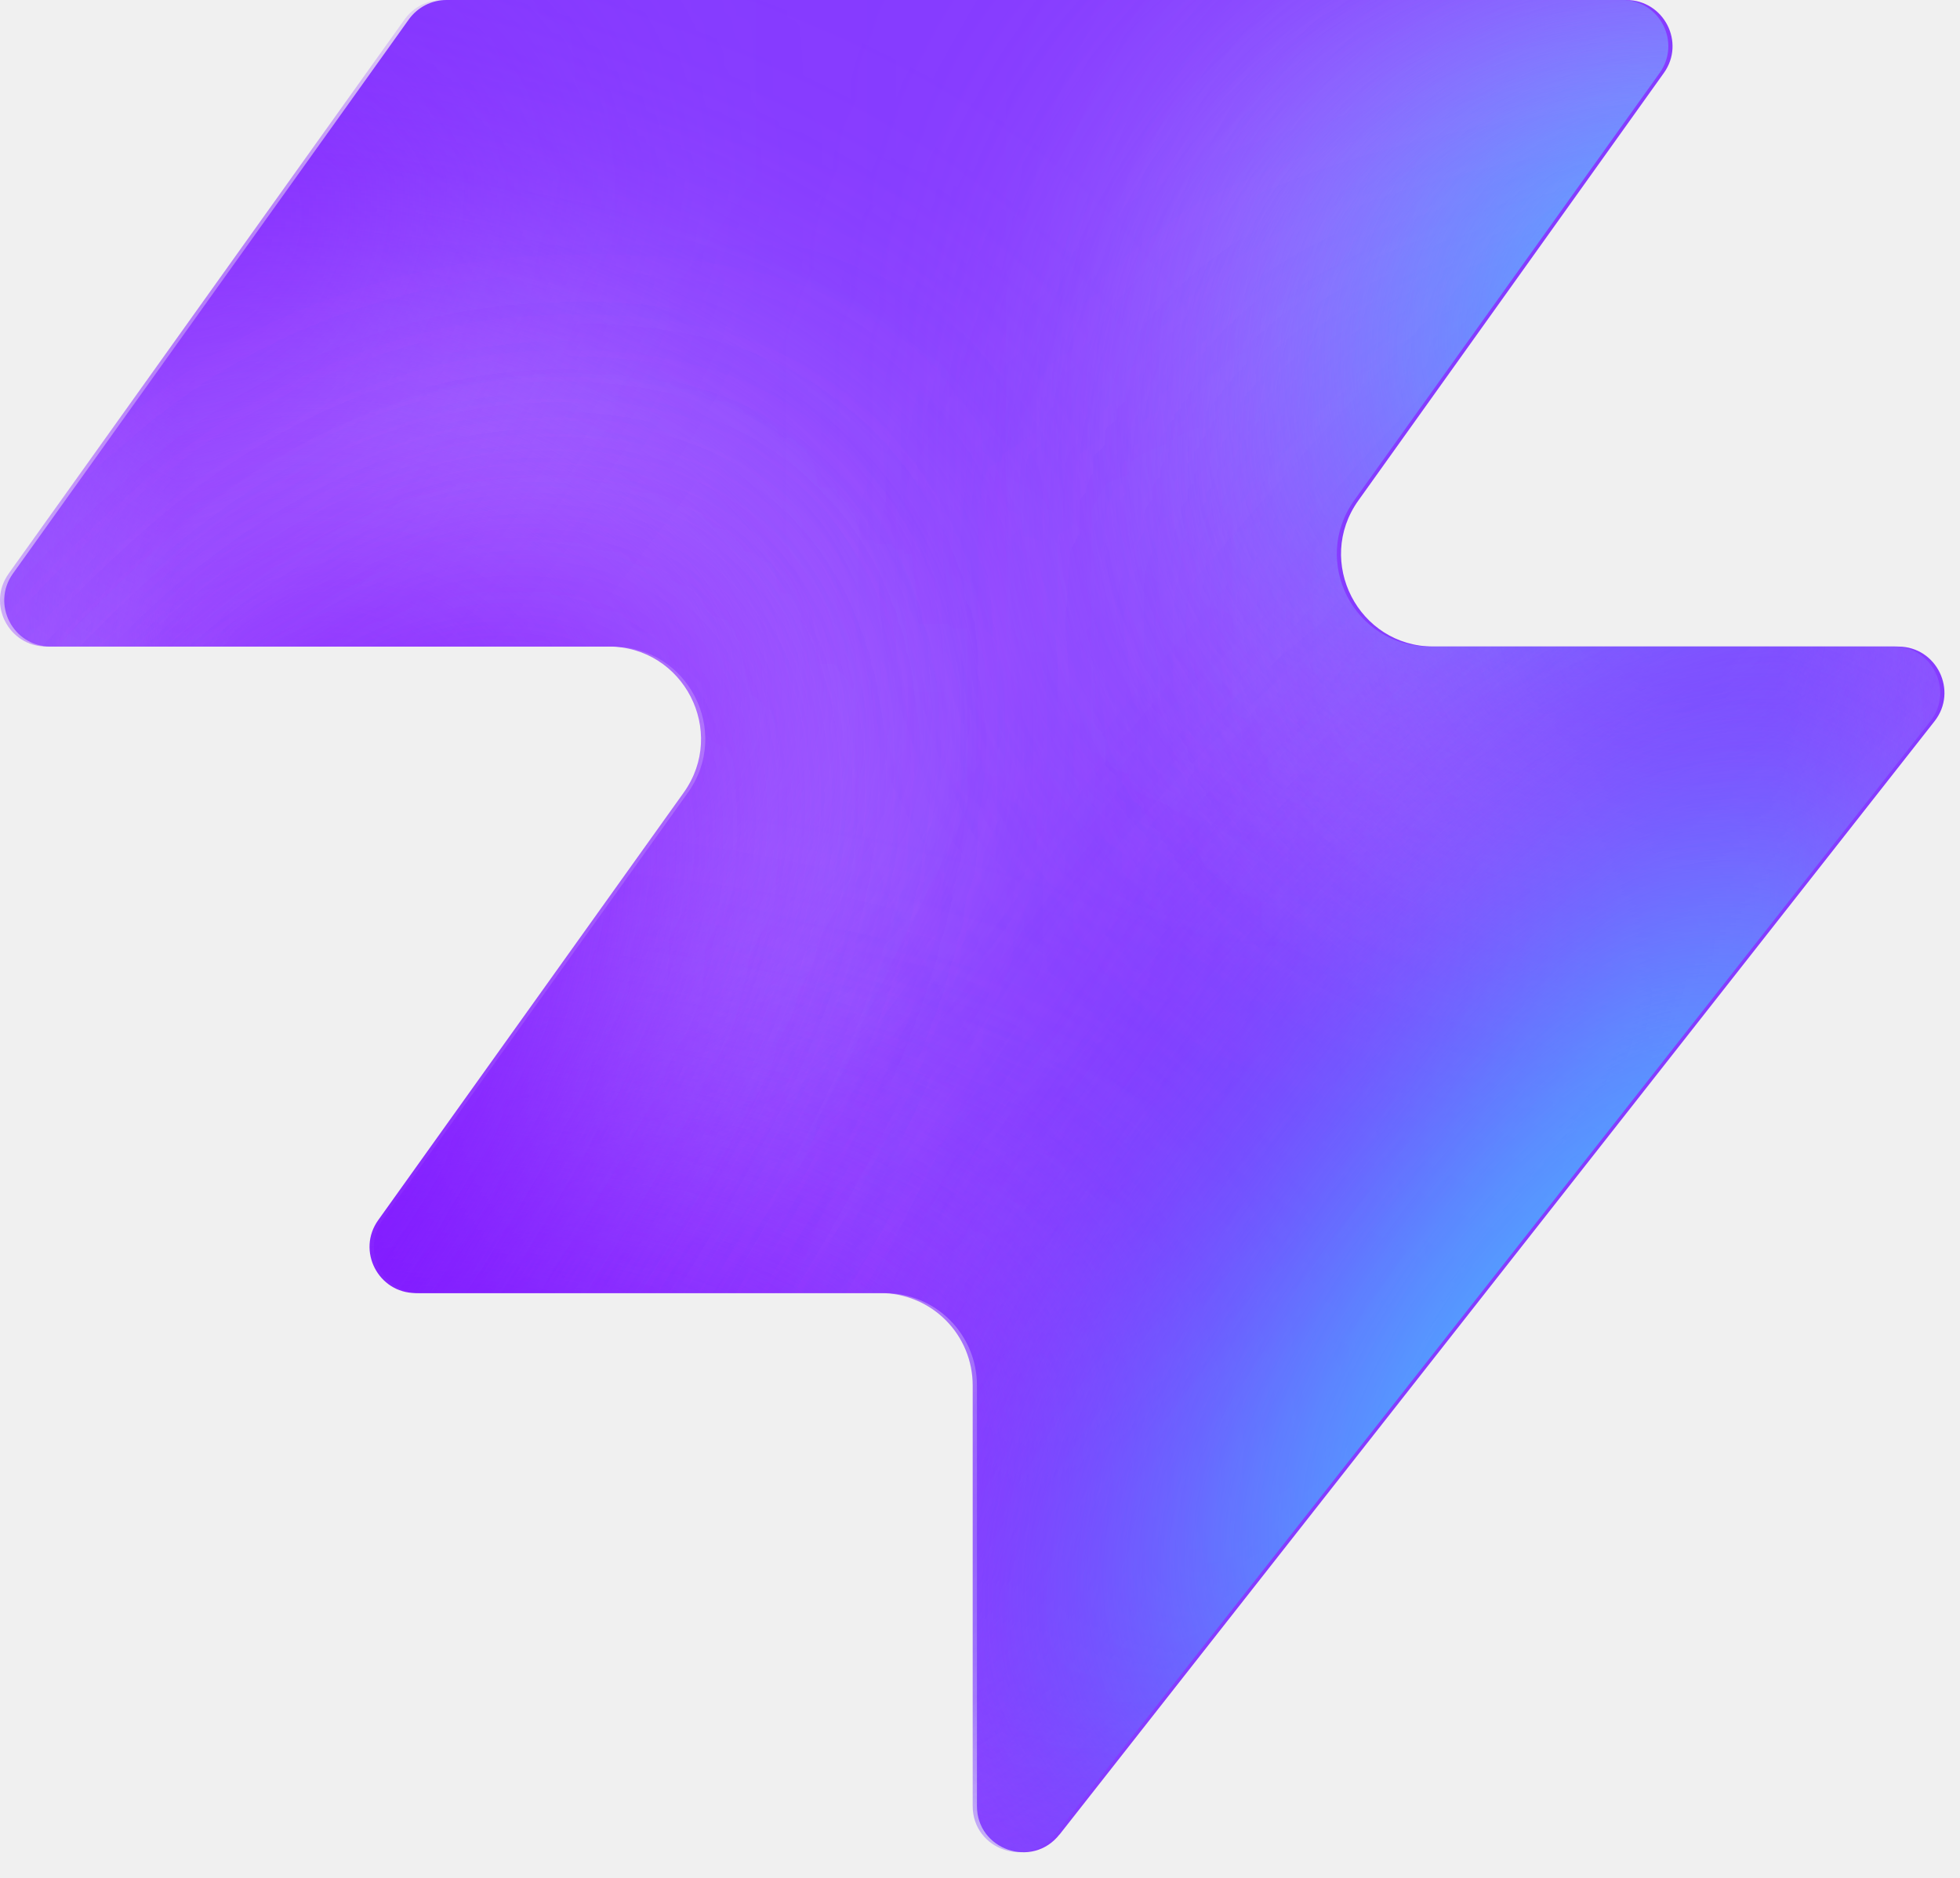
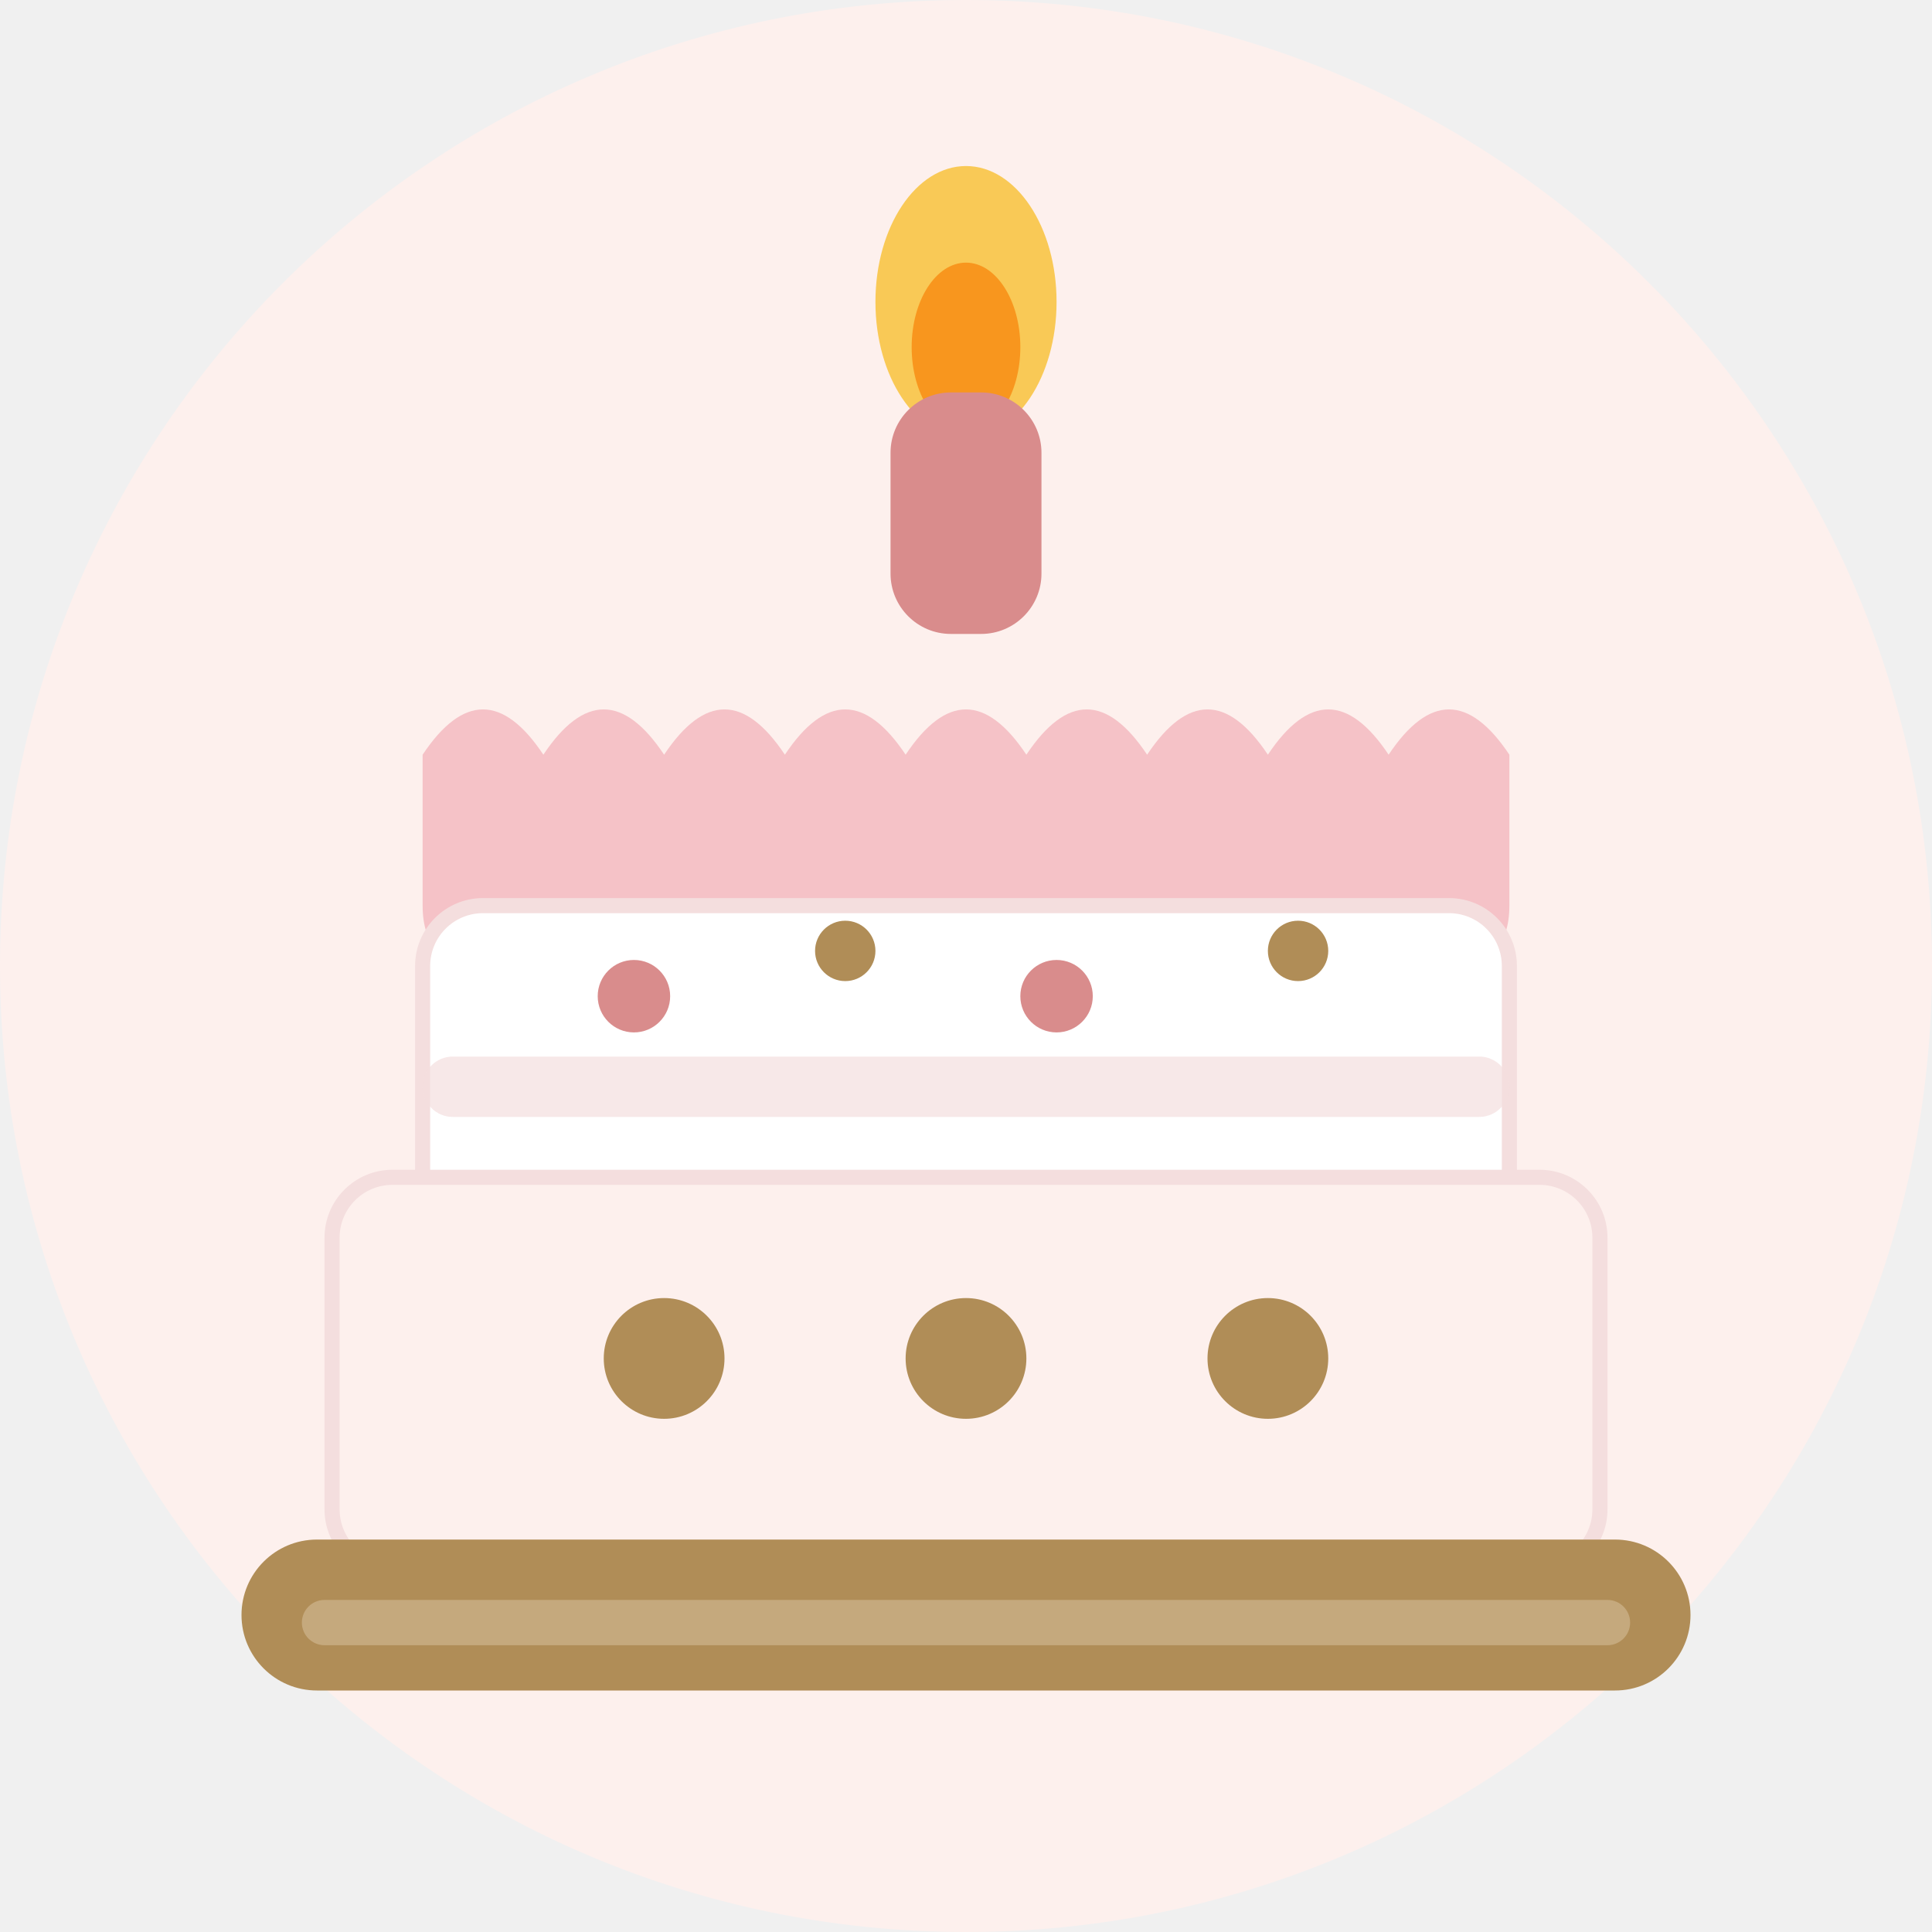
- <svg xmlns="http://www.w3.org/2000/svg" width="48" height="46" fill="none" viewBox="0 0 48 46">
-   <path fill="#863bff" d="M25.946 44.938c-.664.845-2.021.375-2.021-.698V33.937a2.26 2.26 0 0 0-2.262-2.262H10.287c-.92 0-1.456-1.04-.92-1.788l7.48-10.471c1.07-1.497 0-3.578-1.842-3.578H1.237c-.92 0-1.456-1.04-.92-1.788L10.013.474c.214-.297.556-.474.92-.474h28.894c.92 0 1.456 1.04.92 1.788l-7.48 10.471c-1.07 1.498 0 3.579 1.842 3.579h11.377c.943 0 1.473 1.088.89 1.83L25.947 44.94z" style="fill:#863bff;fill:color(display-p3 .525 .23 1);fill-opacity:1" />
-   <mask id="a" width="48" height="46" x="0" y="0" maskUnits="userSpaceOnUse" style="mask-type:alpha">
-     <path fill="#000" d="M25.842 44.938c-.664.844-2.021.375-2.021-.698V33.937a2.26 2.26 0 0 0-2.262-2.262H10.183c-.92 0-1.456-1.04-.92-1.788l7.48-10.471c1.07-1.498 0-3.579-1.842-3.579H1.133c-.92 0-1.456-1.04-.92-1.787L9.91.473c.214-.297.556-.474.92-.474h28.894c.92 0 1.456 1.04.92 1.788l-7.48 10.471c-1.07 1.498 0 3.578 1.842 3.578h11.377c.943 0 1.473 1.088.89 1.832L25.843 44.94z" style="fill:#000;fill-opacity:1" />
-   </mask>
-   <g mask="url(#a)">
-     <g filter="url(#b)">
-       <ellipse cx="5.508" cy="14.704" fill="#ede6ff" rx="5.508" ry="14.704" style="fill:#ede6ff;fill:color(display-p3 .927 .903 1);fill-opacity:1" transform="matrix(.00324 1 1 -.00324 -4.47 31.516)" />
-     </g>
-     <g filter="url(#c)">
-       <ellipse cx="10.399" cy="29.851" fill="#ede6ff" rx="10.399" ry="29.851" style="fill:#ede6ff;fill:color(display-p3 .927 .903 1);fill-opacity:1" transform="matrix(.00324 1 1 -.00324 -39.328 7.883)" />
-     </g>
-     <g filter="url(#d)">
-       <ellipse cx="5.508" cy="30.487" fill="#7e14ff" rx="5.508" ry="30.487" style="fill:#7e14ff;fill:color(display-p3 .492 .077 1);fill-opacity:1" transform="rotate(89.814 -25.913 -14.639)scale(1 -1)" />
-     </g>
-     <g filter="url(#e)">
-       <ellipse cx="5.508" cy="30.599" fill="#7e14ff" rx="5.508" ry="30.599" style="fill:#7e14ff;fill:color(display-p3 .492 .077 1);fill-opacity:1" transform="rotate(89.814 -32.644 -3.334)scale(1 -1)" />
-     </g>
-     <g filter="url(#f)">
-       <ellipse cx="5.508" cy="30.599" fill="#7e14ff" rx="5.508" ry="30.599" style="fill:#7e14ff;fill:color(display-p3 .492 .077 1);fill-opacity:1" transform="matrix(.00324 1 1 -.00324 -34.34 30.47)" />
-     </g>
-     <g filter="url(#g)">
-       <ellipse cx="14.072" cy="22.078" fill="#ede6ff" rx="14.072" ry="22.078" style="fill:#ede6ff;fill:color(display-p3 .927 .903 1);fill-opacity:1" transform="rotate(93.35 24.506 48.493)scale(-1 1)" />
-     </g>
-     <g filter="url(#h)">
-       <ellipse cx="3.47" cy="21.501" fill="#7e14ff" rx="3.47" ry="21.501" style="fill:#7e14ff;fill:color(display-p3 .492 .077 1);fill-opacity:1" transform="rotate(89.009 28.708 47.59)scale(-1 1)" />
-     </g>
-     <g filter="url(#i)">
-       <ellipse cx="3.47" cy="21.501" fill="#7e14ff" rx="3.47" ry="21.501" style="fill:#7e14ff;fill:color(display-p3 .492 .077 1);fill-opacity:1" transform="rotate(89.009 28.708 47.59)scale(-1 1)" />
-     </g>
-     <g filter="url(#j)">
-       <ellipse cx=".387" cy="8.972" fill="#7e14ff" rx="4.407" ry="29.108" style="fill:#7e14ff;fill:color(display-p3 .492 .077 1);fill-opacity:1" transform="rotate(39.51 .387 8.972)" />
-     </g>
-     <g filter="url(#k)">
-       <ellipse cx="47.523" cy="-6.092" fill="#7e14ff" rx="4.407" ry="29.108" style="fill:#7e14ff;fill:color(display-p3 .492 .077 1);fill-opacity:1" transform="rotate(37.892 47.523 -6.092)" />
-     </g>
-     <g filter="url(#l)">
-       <ellipse cx="41.412" cy="6.333" fill="#47bfff" rx="5.971" ry="9.665" style="fill:#47bfff;fill:color(display-p3 .28 .748 1);fill-opacity:1" transform="rotate(37.892 41.412 6.333)" />
-     </g>
-     <g filter="url(#m)">
-       <ellipse cx="-1.879" cy="38.332" fill="#7e14ff" rx="4.407" ry="29.108" style="fill:#7e14ff;fill:color(display-p3 .492 .077 1);fill-opacity:1" transform="rotate(37.892 -1.88 38.332)" />
-     </g>
-     <g filter="url(#n)">
-       <ellipse cx="-1.879" cy="38.332" fill="#7e14ff" rx="4.407" ry="29.108" style="fill:#7e14ff;fill:color(display-p3 .492 .077 1);fill-opacity:1" transform="rotate(37.892 -1.88 38.332)" />
-     </g>
-     <g filter="url(#o)">
-       <ellipse cx="35.651" cy="29.907" fill="#7e14ff" rx="4.407" ry="29.108" style="fill:#7e14ff;fill:color(display-p3 .492 .077 1);fill-opacity:1" transform="rotate(37.892 35.651 29.907)" />
-     </g>
-     <g filter="url(#p)">
-       <ellipse cx="38.418" cy="32.4" fill="#47bfff" rx="5.971" ry="15.297" style="fill:#47bfff;fill:color(display-p3 .28 .748 1);fill-opacity:1" transform="rotate(37.892 38.418 32.4)" />
-     </g>
-   </g>
-   <defs>
-     <filter id="b" width="60.045" height="41.654" x="-19.77" y="16.149" color-interpolation-filters="sRGB" filterUnits="userSpaceOnUse">
-       <feFlood flood-opacity="0" result="BackgroundImageFix" />
-       <feBlend in="SourceGraphic" in2="BackgroundImageFix" result="shape" />
-       <feGaussianBlur result="effect1_foregroundBlur_2002_17158" stdDeviation="7.659" />
-     </filter>
-     <filter id="c" width="90.34" height="51.437" x="-54.613" y="-7.533" color-interpolation-filters="sRGB" filterUnits="userSpaceOnUse">
-       <feFlood flood-opacity="0" result="BackgroundImageFix" />
-       <feBlend in="SourceGraphic" in2="BackgroundImageFix" result="shape" />
-       <feGaussianBlur result="effect1_foregroundBlur_2002_17158" stdDeviation="7.659" />
-     </filter>
-     <filter id="d" width="79.355" height="29.4" x="-49.64" y="2.03" color-interpolation-filters="sRGB" filterUnits="userSpaceOnUse">
-       <feFlood flood-opacity="0" result="BackgroundImageFix" />
-       <feBlend in="SourceGraphic" in2="BackgroundImageFix" result="shape" />
-       <feGaussianBlur result="effect1_foregroundBlur_2002_17158" stdDeviation="4.596" />
-     </filter>
-     <filter id="e" width="79.579" height="29.4" x="-45.045" y="20.029" color-interpolation-filters="sRGB" filterUnits="userSpaceOnUse">
-       <feFlood flood-opacity="0" result="BackgroundImageFix" />
-       <feBlend in="SourceGraphic" in2="BackgroundImageFix" result="shape" />
-       <feGaussianBlur result="effect1_foregroundBlur_2002_17158" stdDeviation="4.596" />
-     </filter>
-     <filter id="f" width="79.579" height="29.4" x="-43.513" y="21.178" color-interpolation-filters="sRGB" filterUnits="userSpaceOnUse">
-       <feFlood flood-opacity="0" result="BackgroundImageFix" />
-       <feBlend in="SourceGraphic" in2="BackgroundImageFix" result="shape" />
-       <feGaussianBlur result="effect1_foregroundBlur_2002_17158" stdDeviation="4.596" />
-     </filter>
-     <filter id="g" width="74.749" height="58.852" x="15.756" y="-17.901" color-interpolation-filters="sRGB" filterUnits="userSpaceOnUse">
-       <feFlood flood-opacity="0" result="BackgroundImageFix" />
-       <feBlend in="SourceGraphic" in2="BackgroundImageFix" result="shape" />
-       <feGaussianBlur result="effect1_foregroundBlur_2002_17158" stdDeviation="7.659" />
-     </filter>
-     <filter id="h" width="61.377" height="25.362" x="23.548" y="2.284" color-interpolation-filters="sRGB" filterUnits="userSpaceOnUse">
-       <feFlood flood-opacity="0" result="BackgroundImageFix" />
-       <feBlend in="SourceGraphic" in2="BackgroundImageFix" result="shape" />
-       <feGaussianBlur result="effect1_foregroundBlur_2002_17158" stdDeviation="4.596" />
-     </filter>
-     <filter id="i" width="61.377" height="25.362" x="23.548" y="2.284" color-interpolation-filters="sRGB" filterUnits="userSpaceOnUse">
-       <feFlood flood-opacity="0" result="BackgroundImageFix" />
-       <feBlend in="SourceGraphic" in2="BackgroundImageFix" result="shape" />
-       <feGaussianBlur result="effect1_foregroundBlur_2002_17158" stdDeviation="4.596" />
-     </filter>
-     <filter id="j" width="56.045" height="63.649" x="-27.636" y="-22.853" color-interpolation-filters="sRGB" filterUnits="userSpaceOnUse">
-       <feFlood flood-opacity="0" result="BackgroundImageFix" />
-       <feBlend in="SourceGraphic" in2="BackgroundImageFix" result="shape" />
-       <feGaussianBlur result="effect1_foregroundBlur_2002_17158" stdDeviation="4.596" />
-     </filter>
-     <filter id="k" width="54.814" height="64.646" x="20.116" y="-38.415" color-interpolation-filters="sRGB" filterUnits="userSpaceOnUse">
-       <feFlood flood-opacity="0" result="BackgroundImageFix" />
-       <feBlend in="SourceGraphic" in2="BackgroundImageFix" result="shape" />
-       <feGaussianBlur result="effect1_foregroundBlur_2002_17158" stdDeviation="4.596" />
-     </filter>
-     <filter id="l" width="33.541" height="35.313" x="24.641" y="-11.323" color-interpolation-filters="sRGB" filterUnits="userSpaceOnUse">
-       <feFlood flood-opacity="0" result="BackgroundImageFix" />
-       <feBlend in="SourceGraphic" in2="BackgroundImageFix" result="shape" />
-       <feGaussianBlur result="effect1_foregroundBlur_2002_17158" stdDeviation="4.596" />
-     </filter>
-     <filter id="m" width="54.814" height="64.646" x="-29.286" y="6.009" color-interpolation-filters="sRGB" filterUnits="userSpaceOnUse">
-       <feFlood flood-opacity="0" result="BackgroundImageFix" />
-       <feBlend in="SourceGraphic" in2="BackgroundImageFix" result="shape" />
-       <feGaussianBlur result="effect1_foregroundBlur_2002_17158" stdDeviation="4.596" />
-     </filter>
-     <filter id="n" width="54.814" height="64.646" x="-29.286" y="6.009" color-interpolation-filters="sRGB" filterUnits="userSpaceOnUse">
-       <feFlood flood-opacity="0" result="BackgroundImageFix" />
-       <feBlend in="SourceGraphic" in2="BackgroundImageFix" result="shape" />
-       <feGaussianBlur result="effect1_foregroundBlur_2002_17158" stdDeviation="4.596" />
-     </filter>
-     <filter id="o" width="54.814" height="64.646" x="8.244" y="-2.416" color-interpolation-filters="sRGB" filterUnits="userSpaceOnUse">
-       <feFlood flood-opacity="0" result="BackgroundImageFix" />
-       <feBlend in="SourceGraphic" in2="BackgroundImageFix" result="shape" />
-       <feGaussianBlur result="effect1_foregroundBlur_2002_17158" stdDeviation="4.596" />
-     </filter>
-     <filter id="p" width="39.409" height="43.623" x="18.713" y="10.588" color-interpolation-filters="sRGB" filterUnits="userSpaceOnUse">
-       <feFlood flood-opacity="0" result="BackgroundImageFix" />
-       <feBlend in="SourceGraphic" in2="BackgroundImageFix" result="shape" />
-       <feGaussianBlur result="effect1_foregroundBlur_2002_17158" stdDeviation="4.596" />
-     </filter>
-   </defs>
+ <svg xmlns="http://www.w3.org/2000/svg" viewBox="0 0 64 64" width="64" height="64">
+   <circle cx="32" cy="32" r="32" fill="#fdf0ed" />
+   <ellipse cx="32" cy="10" rx="3" ry="4.5" fill="#f9c74f" opacity="0.95" />
+   <ellipse cx="32" cy="11.5" rx="1.8" ry="2.8" fill="#f8961e" />
+   <rect x="29.5" y="13" width="5" height="8" rx="2" fill="#d98c8c" />
+   <path d="M14 25        Q16 22 18 25        Q20 22 22 25        Q24 22 26 25        Q28 22 30 25        Q32 22 34 25        Q36 22 38 25        Q40 22 42 25        Q44 22 46 25        Q48 22 50 25        L50 30 Q50 32 48 32        L16 32 Q14 32 14 30 Z" fill="#f5c2c7" />
+   <rect x="14" y="30" width="36" height="11" rx="2" fill="#ffffff" stroke="#f4dede" stroke-width="0.5" />
+   <rect x="11" y="39" width="42" height="13" rx="2" fill="#fdf0ed" stroke="#f4dede" stroke-width="0.5" />
+   <rect x="8" y="51" width="48" height="5" rx="2.5" fill="#b08d57" />
+   <rect x="10" y="53" width="44" height="1.5" rx="0.75" fill="#d4bc96" opacity="0.6" />
+   <rect x="14" y="35" width="36" height="2" rx="1" fill="#f4dede" opacity="0.7" />
+   <circle cx="22" cy="45" r="2" fill="#b08d57" />
+   <circle cx="32" cy="45" r="2" fill="#b08d57" />
+   <circle cx="42" cy="45" r="2" fill="#b08d57" />
+   <circle cx="21" cy="33" r="1.2" fill="#d98c8c" />
+   <circle cx="28" cy="31.5" r="1" fill="#b08d57" />
+   <circle cx="35" cy="33" r="1.2" fill="#d98c8c" />
+   <circle cx="43" cy="31.5" r="1" fill="#b08d57" />
</svg>
